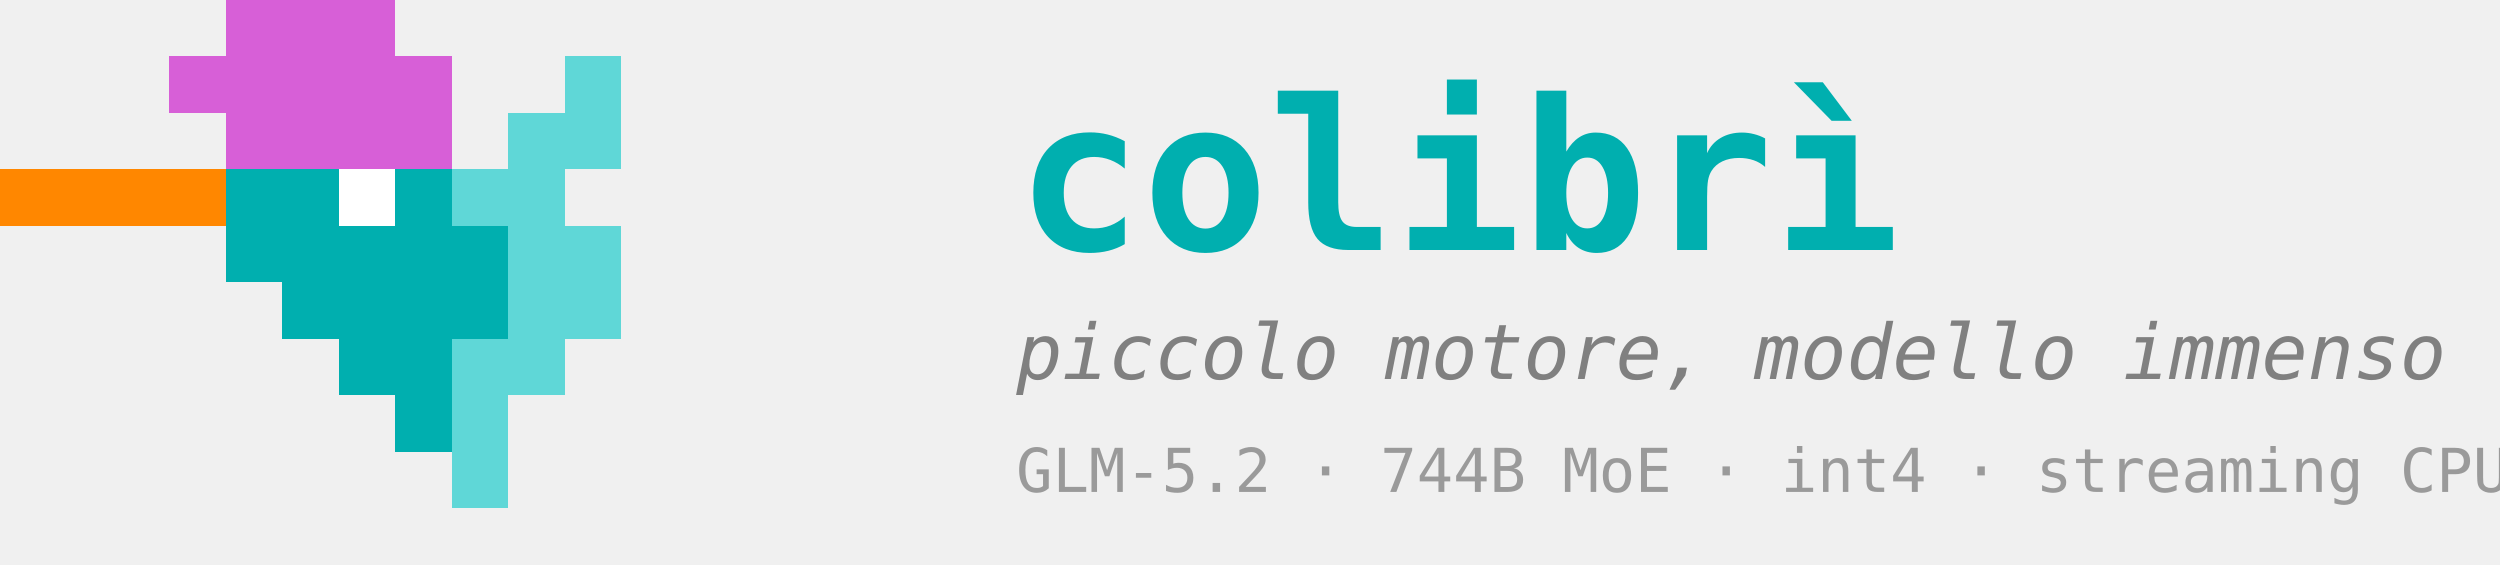
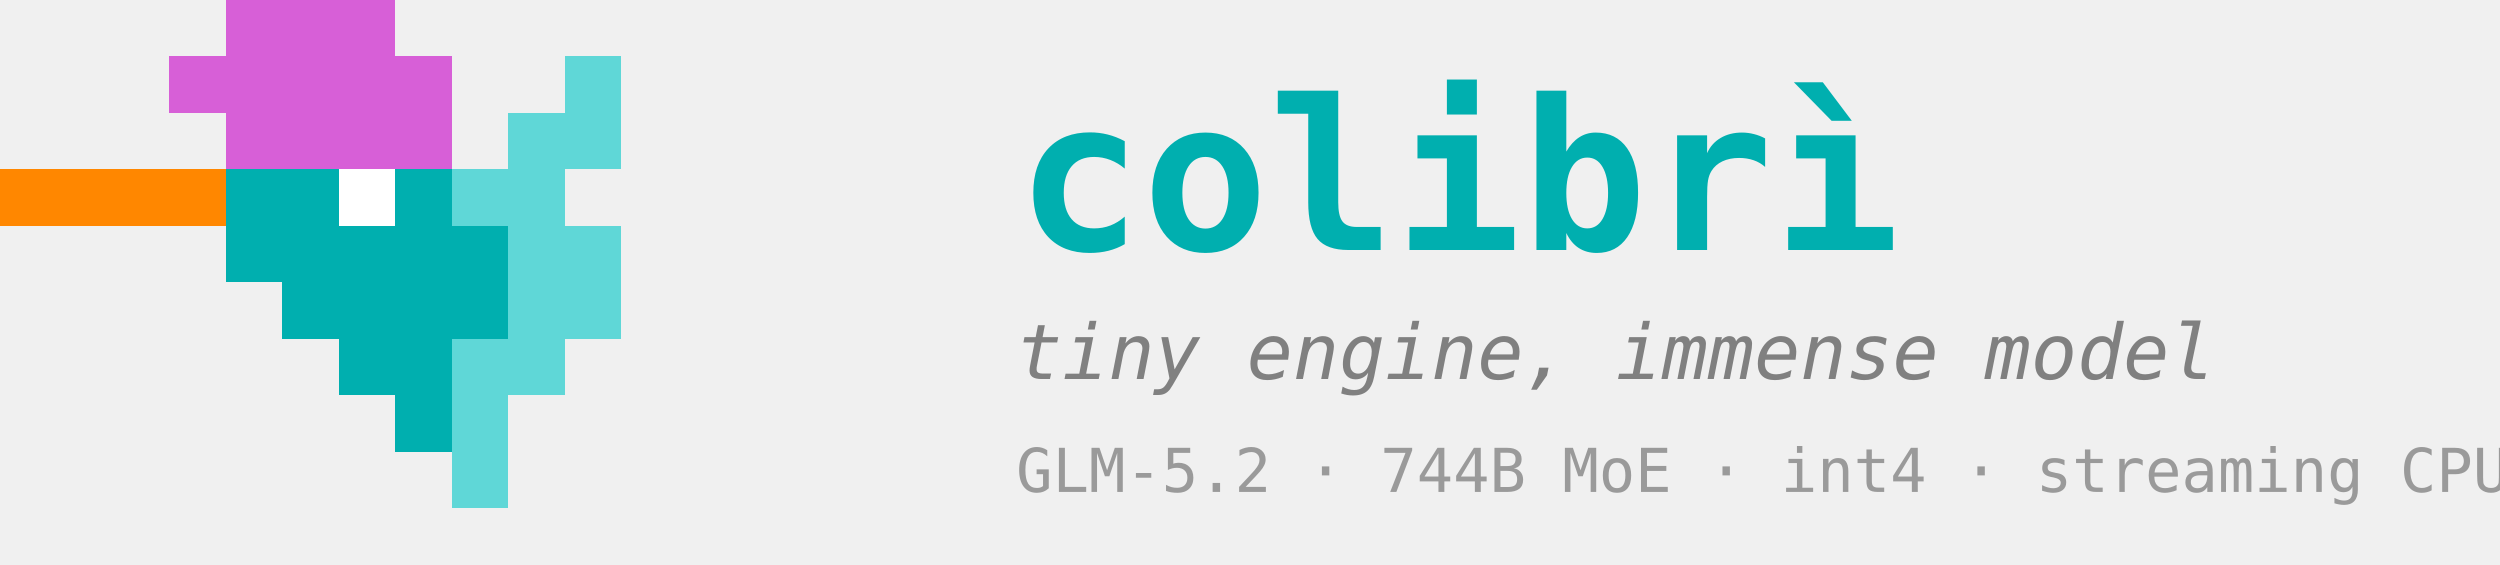
<svg xmlns="http://www.w3.org/2000/svg" width="620" height="140" viewBox="0 0 620 140">
  <g shape-rendering="crispEdges">
    <rect x="56" y="0" width="14" height="14" fill="#d75fd7" />
    <rect x="70" y="0" width="14" height="14" fill="#d75fd7" />
    <rect x="84" y="0" width="14" height="14" fill="#d75fd7" />
    <rect x="42" y="14" width="14" height="14" fill="#d75fd7" />
    <rect x="56" y="14" width="14" height="14" fill="#d75fd7" />
    <rect x="70" y="14" width="14" height="14" fill="#d75fd7" />
    <rect x="84" y="14" width="14" height="14" fill="#d75fd7" />
    <rect x="98" y="14" width="14" height="14" fill="#d75fd7" />
    <rect x="140" y="14" width="14" height="14" fill="#5fd7d7" />
    <rect x="56" y="28" width="14" height="14" fill="#d75fd7" />
    <rect x="70" y="28" width="14" height="14" fill="#d75fd7" />
    <rect x="84" y="28" width="14" height="14" fill="#d75fd7" />
    <rect x="98" y="28" width="14" height="14" fill="#d75fd7" />
    <rect x="126" y="28" width="14" height="14" fill="#5fd7d7" />
    <rect x="140" y="28" width="14" height="14" fill="#5fd7d7" />
    <rect x="0" y="42" width="14" height="14" fill="#ff8700" />
    <rect x="14" y="42" width="14" height="14" fill="#ff8700" />
    <rect x="28" y="42" width="14" height="14" fill="#ff8700" />
    <rect x="42" y="42" width="14" height="14" fill="#ff8700" />
    <rect x="56" y="42" width="14" height="14" fill="#00afaf" />
    <rect x="70" y="42" width="14" height="14" fill="#00afaf" />
    <rect x="84" y="42" width="14" height="14" fill="#ffffff" />
    <rect x="98" y="42" width="14" height="14" fill="#00afaf" />
    <rect x="112" y="42" width="14" height="14" fill="#5fd7d7" />
    <rect x="126" y="42" width="14" height="14" fill="#5fd7d7" />
    <rect x="56" y="56" width="14" height="14" fill="#00afaf" />
    <rect x="70" y="56" width="14" height="14" fill="#00afaf" />
    <rect x="84" y="56" width="14" height="14" fill="#00afaf" />
    <rect x="98" y="56" width="14" height="14" fill="#00afaf" />
    <rect x="112" y="56" width="14" height="14" fill="#00afaf" />
    <rect x="126" y="56" width="14" height="14" fill="#5fd7d7" />
    <rect x="140" y="56" width="14" height="14" fill="#5fd7d7" />
    <rect x="70" y="70" width="14" height="14" fill="#00afaf" />
    <rect x="84" y="70" width="14" height="14" fill="#00afaf" />
    <rect x="98" y="70" width="14" height="14" fill="#00afaf" />
    <rect x="112" y="70" width="14" height="14" fill="#00afaf" />
    <rect x="126" y="70" width="14" height="14" fill="#5fd7d7" />
    <rect x="140" y="70" width="14" height="14" fill="#5fd7d7" />
    <rect x="84" y="84" width="14" height="14" fill="#00afaf" />
    <rect x="98" y="84" width="14" height="14" fill="#00afaf" />
    <rect x="112" y="84" width="14" height="14" fill="#5fd7d7" />
    <rect x="126" y="84" width="14" height="14" fill="#5fd7d7" />
    <rect x="98" y="98" width="14" height="14" fill="#00afaf" />
    <rect x="112" y="98" width="14" height="14" fill="#5fd7d7" />
    <rect x="112" y="112" width="14" height="14" fill="#5fd7d7" />
  </g>
  <text x="252" y="62" font-family="ui-monospace, SFMono-Regular, Menlo, Consolas, monospace" font-size="52" font-weight="bold" fill="#00afaf">colibrì</text>
-   <text x="252" y="94" font-family="ui-monospace, SFMono-Regular, Menlo, Consolas, monospace" font-size="19" fill="#808080" font-style="italic">piccolo motore, modello immenso</text>
+   <text x="252" y="94" font-family="ui-monospace, SFMono-Regular, Menlo, Consolas, monospace" font-size="19" fill="#808080" font-style="italic">tiny engine, immense model</text>
  <text x="252" y="122" font-family="ui-monospace, SFMono-Regular, Menlo, Consolas, monospace" font-size="15" fill="#9a9a9a">GLM-5.2 · 744B MoE · int4 · streaming CPU</text>
</svg>
